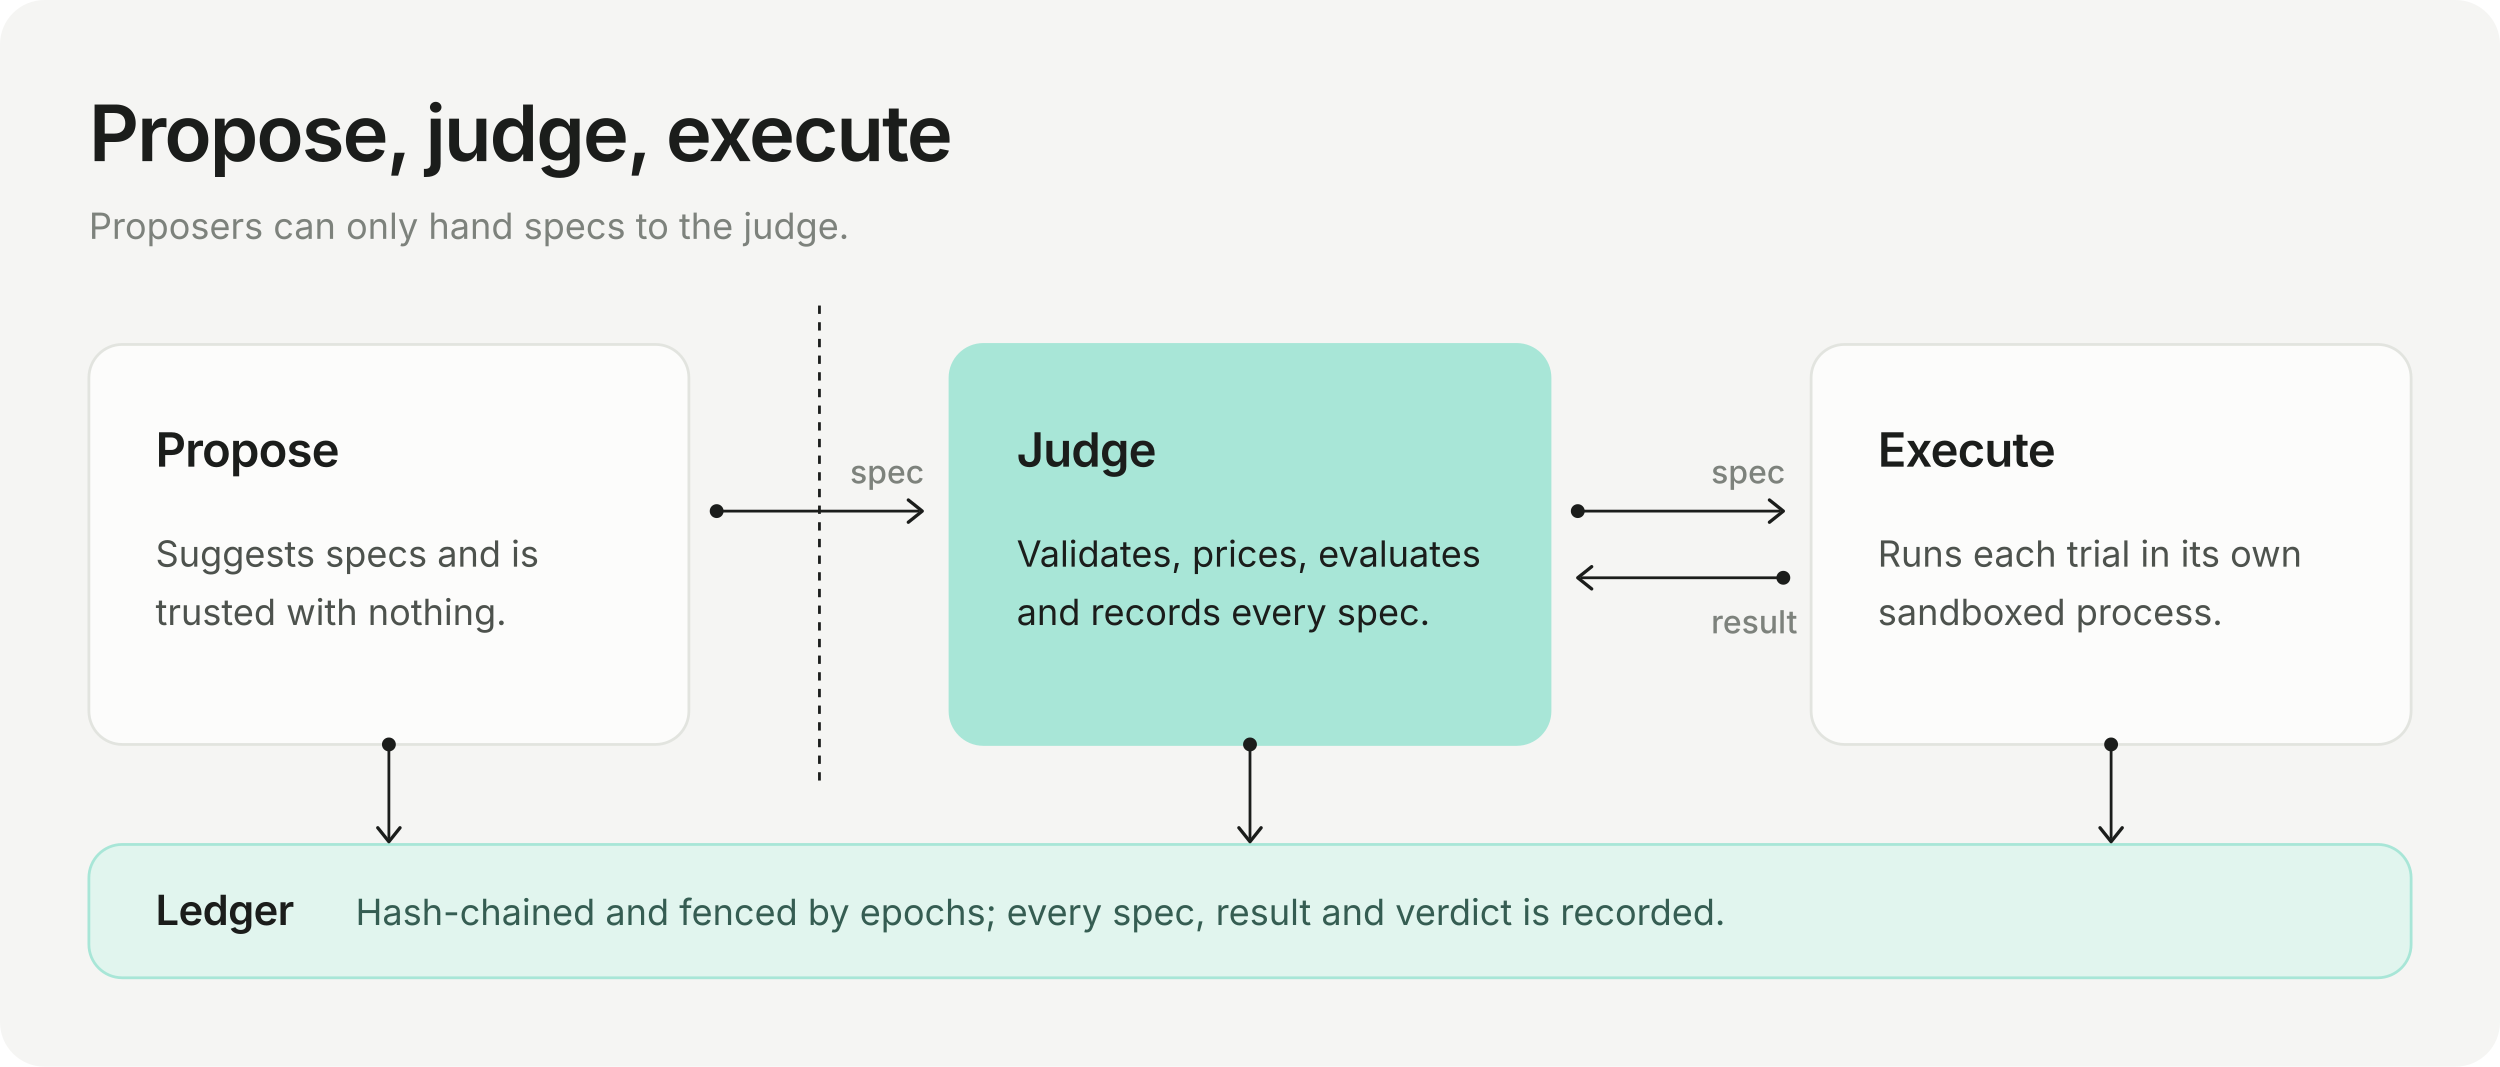
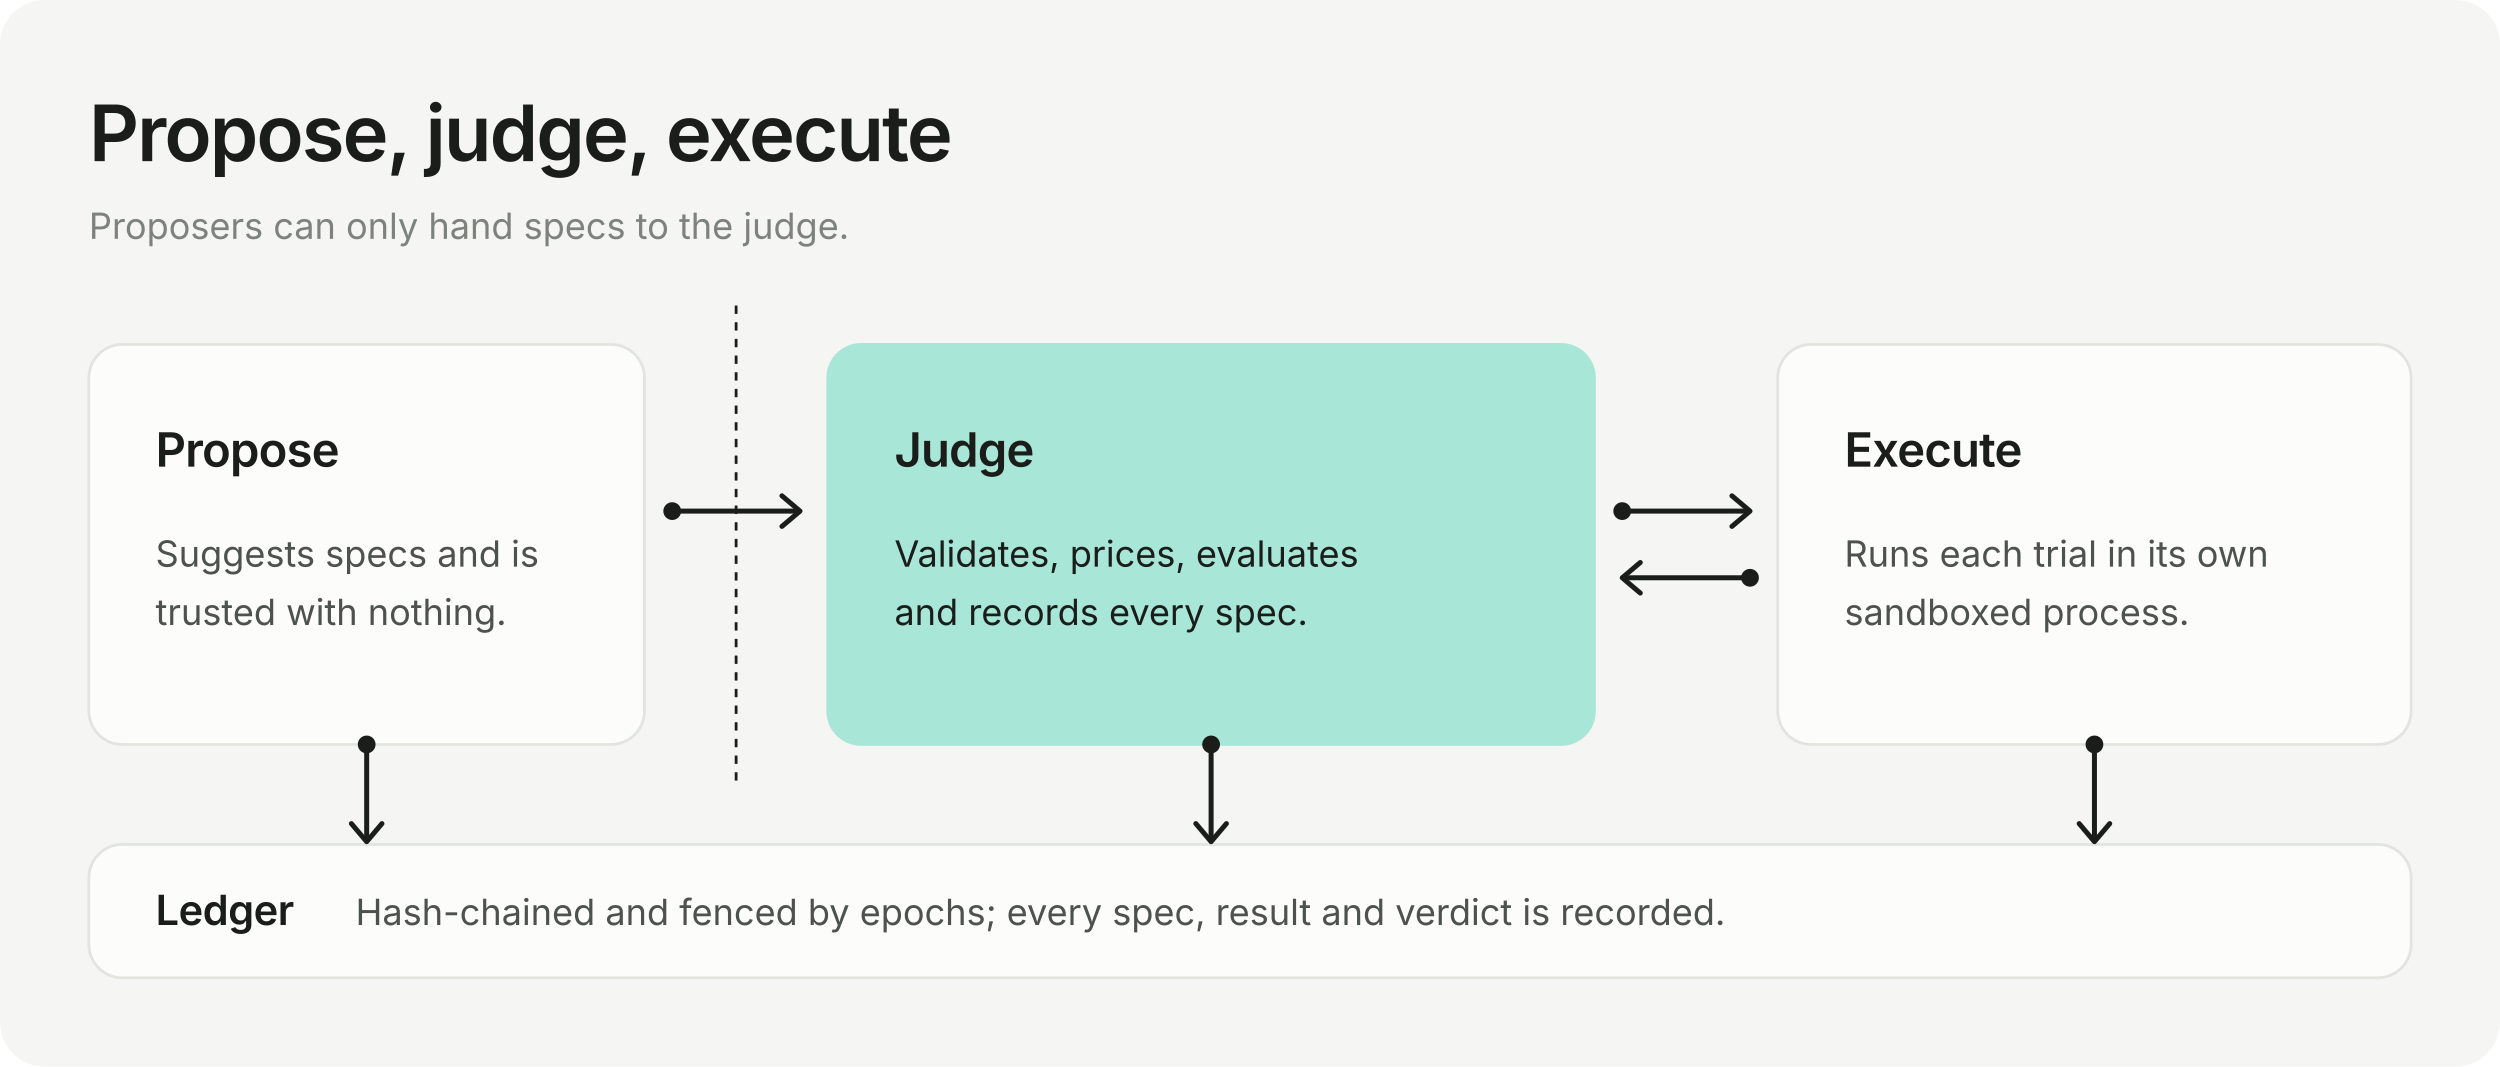
<svg xmlns="http://www.w3.org/2000/svg" viewBox="0 0 900 384" width="900" role="img" aria-label="Propose, judge, execute">
  <rect width="900" height="384" rx="16" fill="#f5f5f3" />
  <text x="32.0" y="58.0" font-family="Inter,'Inter Variable',ui-sans-serif,-apple-system,BlinkMacSystemFont,'SF Pro Text','Segoe UI',Roboto,'Helvetica Neue',Arial,sans-serif" font-size="28" fill="#1b1d1b" text-anchor="start" font-weight="600" letter-spacing="-0.7" style="font-variant-numeric:tabular-nums;font-feature-settings:'tnum'">Propose, judge, execute</text>
  <text x="32.0" y="86.0" font-family="Inter,'Inter Variable',ui-sans-serif,-apple-system,BlinkMacSystemFont,'SF Pro Text','Segoe UI',Roboto,'Helvetica Neue',Arial,sans-serif" font-size="13" fill="#7d827c" text-anchor="start" font-weight="400" letter-spacing="0" style="font-variant-numeric:tabular-nums;font-feature-settings:'tnum'">Proposers can only hand specs to the judge.</text>
-   <line x1="295.0" x2="295.0" y1="110" y2="282" stroke="#1b1d1b" stroke-width="1" stroke-dasharray="3 3" />
-   <rect x="32" y="124" width="216" height="144" rx="12" fill="#fcfcfb" stroke="#e2e4df" stroke-width="1" />
+   <line x1="265.0" x2="265.0" y1="110" y2="282" stroke="#1b1d1b" stroke-width="1" stroke-dasharray="3 3" />
+   <rect x="32" y="124" width="200" height="144" rx="12" fill="#fcfcfb" stroke="#e2e4df" stroke-width="1" />
  <text x="56.0" y="168.0" font-family="Inter,'Inter Variable',ui-sans-serif,-apple-system,BlinkMacSystemFont,'SF Pro Text','Segoe UI',Roboto,'Helvetica Neue',Arial,sans-serif" font-size="17" fill="#1b1d1b" text-anchor="start" font-weight="600" letter-spacing="-0.3" style="font-variant-numeric:tabular-nums;font-feature-settings:'tnum'">Propose</text>
  <text x="56.0" y="204.0" font-family="Inter,'Inter Variable',ui-sans-serif,-apple-system,BlinkMacSystemFont,'SF Pro Text','Segoe UI',Roboto,'Helvetica Neue',Arial,sans-serif" font-size="13" fill="#4d524d" text-anchor="start" font-weight="400" letter-spacing="0" style="font-variant-numeric:tabular-nums;font-feature-settings:'tnum'">Suggests specs and is</text>
  <text x="56.0" y="225.0" font-family="Inter,'Inter Variable',ui-sans-serif,-apple-system,BlinkMacSystemFont,'SF Pro Text','Segoe UI',Roboto,'Helvetica Neue',Arial,sans-serif" font-size="13" fill="#4d524d" text-anchor="start" font-weight="400" letter-spacing="0" style="font-variant-numeric:tabular-nums;font-feature-settings:'tnum'">trusted with nothing.</text>
-   <rect x="342" y="124" width="216" height="144" rx="12" fill="#a8e6d7" stroke="#a8e6d7" stroke-width="1" />
-   <text x="366.0" y="168.0" font-family="Inter,'Inter Variable',ui-sans-serif,-apple-system,BlinkMacSystemFont,'SF Pro Text','Segoe UI',Roboto,'Helvetica Neue',Arial,sans-serif" font-size="17" fill="#1b1d1b" text-anchor="start" font-weight="600" letter-spacing="-0.3" style="font-variant-numeric:tabular-nums;font-feature-settings:'tnum'">Judge</text>
-   <text x="366.0" y="204.0" font-family="Inter,'Inter Variable',ui-sans-serif,-apple-system,BlinkMacSystemFont,'SF Pro Text','Segoe UI',Roboto,'Helvetica Neue',Arial,sans-serif" font-size="13" fill="#1b1d1b" text-anchor="start" font-weight="400" letter-spacing="0" style="font-variant-numeric:tabular-nums;font-feature-settings:'tnum'">Validates, prices, evaluates</text>
-   <text x="366.0" y="225.0" font-family="Inter,'Inter Variable',ui-sans-serif,-apple-system,BlinkMacSystemFont,'SF Pro Text','Segoe UI',Roboto,'Helvetica Neue',Arial,sans-serif" font-size="13" fill="#1b1d1b" text-anchor="start" font-weight="400" letter-spacing="0" style="font-variant-numeric:tabular-nums;font-feature-settings:'tnum'">and records every spec.</text>
-   <rect x="652" y="124" width="216" height="144" rx="12" fill="#fcfcfb" stroke="#e2e4df" stroke-width="1" />
-   <text x="676.0" y="168.0" font-family="Inter,'Inter Variable',ui-sans-serif,-apple-system,BlinkMacSystemFont,'SF Pro Text','Segoe UI',Roboto,'Helvetica Neue',Arial,sans-serif" font-size="17" fill="#1b1d1b" text-anchor="start" font-weight="600" letter-spacing="-0.3" style="font-variant-numeric:tabular-nums;font-feature-settings:'tnum'">Execute</text>
-   <text x="676.0" y="204.0" font-family="Inter,'Inter Variable',ui-sans-serif,-apple-system,BlinkMacSystemFont,'SF Pro Text','Segoe UI',Roboto,'Helvetica Neue',Arial,sans-serif" font-size="13" fill="#4d524d" text-anchor="start" font-weight="400" letter-spacing="0" style="font-variant-numeric:tabular-nums;font-feature-settings:'tnum'">Runs each trial in its own</text>
-   <text x="676.0" y="225.0" font-family="Inter,'Inter Variable',ui-sans-serif,-apple-system,BlinkMacSystemFont,'SF Pro Text','Segoe UI',Roboto,'Helvetica Neue',Arial,sans-serif" font-size="13" fill="#4d524d" text-anchor="start" font-weight="400" letter-spacing="0" style="font-variant-numeric:tabular-nums;font-feature-settings:'tnum'">sandboxed process.</text>
-   <circle cx="258" cy="184.0" r="2.5" fill="#1b1d1b" />
-   <line x1="258" x2="331" y1="184.0" y2="184.0" stroke="#1b1d1b" stroke-width="1" />
-   <path d="M327,180.0 L332,184.0 L327,188.0" fill="none" stroke="#1b1d1b" stroke-width="1.2" stroke-linecap="round" stroke-linejoin="round" />
-   <text x="306.0" y="174.0" font-family="Inter,'Inter Variable',ui-sans-serif,-apple-system,BlinkMacSystemFont,'SF Pro Text','Segoe UI',Roboto,'Helvetica Neue',Arial,sans-serif" font-size="11.5" fill="#7d827c" text-anchor="start" font-weight="500" letter-spacing="0" style="font-variant-numeric:tabular-nums;font-feature-settings:'tnum'">spec</text>
-   <circle cx="568" cy="184.0" r="2.5" fill="#1b1d1b" />
-   <line x1="568" x2="641" y1="184.0" y2="184.0" stroke="#1b1d1b" stroke-width="1" />
-   <path d="M637,180.0 L642,184.0 L637,188.0" fill="none" stroke="#1b1d1b" stroke-width="1.2" stroke-linecap="round" stroke-linejoin="round" />
-   <text x="616.0" y="174.0" font-family="Inter,'Inter Variable',ui-sans-serif,-apple-system,BlinkMacSystemFont,'SF Pro Text','Segoe UI',Roboto,'Helvetica Neue',Arial,sans-serif" font-size="11.5" fill="#7d827c" text-anchor="start" font-weight="500" letter-spacing="0" style="font-variant-numeric:tabular-nums;font-feature-settings:'tnum'">spec</text>
-   <circle cx="642" cy="208.0" r="2.5" fill="#1b1d1b" />
-   <line x1="642" x2="569" y1="208.0" y2="208.0" stroke="#1b1d1b" stroke-width="1" />
-   <path d="M573,204.0 L568,208.0 L573,212.0" fill="none" stroke="#1b1d1b" stroke-width="1.2" stroke-linecap="round" stroke-linejoin="round" />
-   <text x="616.0" y="228.0" font-family="Inter,'Inter Variable',ui-sans-serif,-apple-system,BlinkMacSystemFont,'SF Pro Text','Segoe UI',Roboto,'Helvetica Neue',Arial,sans-serif" font-size="11.5" fill="#7d827c" text-anchor="start" font-weight="500" letter-spacing="0" style="font-variant-numeric:tabular-nums;font-feature-settings:'tnum'">result</text>
-   <rect x="32" y="304" width="836" height="48" rx="12" fill="#e1f5ee" stroke="#a8e6d7" stroke-width="1" />
-   <circle cx="140.0" cy="268" r="2.5" fill="#1b1d1b" />
-   <line x1="140.0" x2="140.0" y1="268" y2="302" stroke="#1b1d1b" stroke-width="1" />
-   <path d="M136.0,298 L140.0,303 L144.0,298" fill="none" stroke="#1b1d1b" stroke-width="1.2" stroke-linecap="round" stroke-linejoin="round" />
-   <circle cx="450.0" cy="268" r="2.5" fill="#1b1d1b" />
-   <line x1="450.0" x2="450.0" y1="268" y2="302" stroke="#1b1d1b" stroke-width="1" />
-   <path d="M446.0,298 L450.0,303 L454.0,298" fill="none" stroke="#1b1d1b" stroke-width="1.2" stroke-linecap="round" stroke-linejoin="round" />
-   <circle cx="760.0" cy="268" r="2.5" fill="#1b1d1b" />
-   <line x1="760.0" x2="760.0" y1="268" y2="302" stroke="#1b1d1b" stroke-width="1" />
-   <path d="M756.0,298 L760.0,303 L764.0,298" fill="none" stroke="#1b1d1b" stroke-width="1.2" stroke-linecap="round" stroke-linejoin="round" />
+   <rect x="298" y="124" width="276" height="144" rx="12" fill="#a8e6d7" stroke="#a8e6d7" stroke-width="1" />
+   <text x="322.0" y="168.0" font-family="Inter,'Inter Variable',ui-sans-serif,-apple-system,BlinkMacSystemFont,'SF Pro Text','Segoe UI',Roboto,'Helvetica Neue',Arial,sans-serif" font-size="17" fill="#1b1d1b" text-anchor="start" font-weight="600" letter-spacing="-0.3" style="font-variant-numeric:tabular-nums;font-feature-settings:'tnum'">Judge</text>
+   <text x="322.0" y="204.0" font-family="Inter,'Inter Variable',ui-sans-serif,-apple-system,BlinkMacSystemFont,'SF Pro Text','Segoe UI',Roboto,'Helvetica Neue',Arial,sans-serif" font-size="13" fill="#1b1d1b" text-anchor="start" font-weight="400" letter-spacing="0" style="font-variant-numeric:tabular-nums;font-feature-settings:'tnum'">Validates, prices, evaluates</text>
+   <text x="322.0" y="225.0" font-family="Inter,'Inter Variable',ui-sans-serif,-apple-system,BlinkMacSystemFont,'SF Pro Text','Segoe UI',Roboto,'Helvetica Neue',Arial,sans-serif" font-size="13" fill="#1b1d1b" text-anchor="start" font-weight="400" letter-spacing="0" style="font-variant-numeric:tabular-nums;font-feature-settings:'tnum'">and records every spec.</text>
+   <rect x="640" y="124" width="228" height="144" rx="12" fill="#fcfcfb" stroke="#e2e4df" stroke-width="1" />
+   <text x="664.0" y="168.0" font-family="Inter,'Inter Variable',ui-sans-serif,-apple-system,BlinkMacSystemFont,'SF Pro Text','Segoe UI',Roboto,'Helvetica Neue',Arial,sans-serif" font-size="17" fill="#1b1d1b" text-anchor="start" font-weight="600" letter-spacing="-0.3" style="font-variant-numeric:tabular-nums;font-feature-settings:'tnum'">Execute</text>
+   <text x="664.0" y="204.0" font-family="Inter,'Inter Variable',ui-sans-serif,-apple-system,BlinkMacSystemFont,'SF Pro Text','Segoe UI',Roboto,'Helvetica Neue',Arial,sans-serif" font-size="13" fill="#4d524d" text-anchor="start" font-weight="400" letter-spacing="0" style="font-variant-numeric:tabular-nums;font-feature-settings:'tnum'">Runs each trial in its own</text>
+   <text x="664.0" y="225.0" font-family="Inter,'Inter Variable',ui-sans-serif,-apple-system,BlinkMacSystemFont,'SF Pro Text','Segoe UI',Roboto,'Helvetica Neue',Arial,sans-serif" font-size="13" fill="#4d524d" text-anchor="start" font-weight="400" letter-spacing="0" style="font-variant-numeric:tabular-nums;font-feature-settings:'tnum'">sandboxed process.</text>
+   <circle cx="242" cy="184.0" r="3.2" fill="#1b1d1b" />
+   <line x1="242" x2="286" y1="184.0" y2="184.0" stroke="#1b1d1b" stroke-width="1.8" stroke-linecap="round" />
+   <path d="M281.5,178.5 L288,184.0 L281.5,189.5" fill="none" stroke="#1b1d1b" stroke-width="1.8" stroke-linecap="round" stroke-linejoin="round" />
+   <circle cx="584" cy="184.0" r="3.2" fill="#1b1d1b" />
+   <line x1="584" x2="628" y1="184.0" y2="184.0" stroke="#1b1d1b" stroke-width="1.8" stroke-linecap="round" />
+   <path d="M623.5,178.5 L630,184.0 L623.5,189.5" fill="none" stroke="#1b1d1b" stroke-width="1.8" stroke-linecap="round" stroke-linejoin="round" />
+   <circle cx="630" cy="208.0" r="3.2" fill="#1b1d1b" />
+   <line x1="630" x2="586" y1="208.0" y2="208.0" stroke="#1b1d1b" stroke-width="1.8" stroke-linecap="round" />
+   <path d="M590.5,202.5 L584,208.0 L590.5,213.5" fill="none" stroke="#1b1d1b" stroke-width="1.8" stroke-linecap="round" stroke-linejoin="round" />
+   <rect x="32" y="304" width="836" height="48" rx="12" fill="#fcfcfb" stroke="#e2e4df" stroke-width="1" />
+   <circle cx="132.0" cy="268" r="3.2" fill="#1b1d1b" />
+   <line x1="132.0" x2="132.0" y1="268" y2="301" stroke="#1b1d1b" stroke-width="1.8" stroke-linecap="round" />
+   <path d="M126.5,296.5 L132.0,303 L137.5,296.5" fill="none" stroke="#1b1d1b" stroke-width="1.8" stroke-linecap="round" stroke-linejoin="round" />
+   <circle cx="436.0" cy="268" r="3.2" fill="#1b1d1b" />
+   <line x1="436.0" x2="436.0" y1="268" y2="301" stroke="#1b1d1b" stroke-width="1.8" stroke-linecap="round" />
+   <path d="M430.5,296.5 L436.0,303 L441.5,296.5" fill="none" stroke="#1b1d1b" stroke-width="1.8" stroke-linecap="round" stroke-linejoin="round" />
+   <circle cx="754.0" cy="268" r="3.2" fill="#1b1d1b" />
+   <line x1="754.0" x2="754.0" y1="268" y2="301" stroke="#1b1d1b" stroke-width="1.8" stroke-linecap="round" />
+   <path d="M748.5,296.5 L754.0,303 L759.5,296.5" fill="none" stroke="#1b1d1b" stroke-width="1.8" stroke-linecap="round" stroke-linejoin="round" />
  <text x="56.0" y="333.0" font-family="Inter,'Inter Variable',ui-sans-serif,-apple-system,BlinkMacSystemFont,'SF Pro Text','Segoe UI',Roboto,'Helvetica Neue',Arial,sans-serif" font-size="15" fill="#1b1d1b" text-anchor="start" font-weight="600" letter-spacing="-0.2" style="font-variant-numeric:tabular-nums;font-feature-settings:'tnum'">Ledger</text>
-   <text x="128.0" y="333.0" font-family="Inter,'Inter Variable',ui-sans-serif,-apple-system,BlinkMacSystemFont,'SF Pro Text','Segoe UI',Roboto,'Helvetica Neue',Arial,sans-serif" font-size="13" fill="#355d52" text-anchor="start" font-weight="400" letter-spacing="0" style="font-variant-numeric:tabular-nums;font-feature-settings:'tnum'">Hash-chained and fenced by epochs; every spec, result and verdict is recorded.</text>
+   <text x="128.0" y="333.0" font-family="Inter,'Inter Variable',ui-sans-serif,-apple-system,BlinkMacSystemFont,'SF Pro Text','Segoe UI',Roboto,'Helvetica Neue',Arial,sans-serif" font-size="13" fill="#4d524d" text-anchor="start" font-weight="400" letter-spacing="0" style="font-variant-numeric:tabular-nums;font-feature-settings:'tnum'">Hash-chained and fenced by epochs; every spec, result and verdict is recorded.</text>
</svg>
